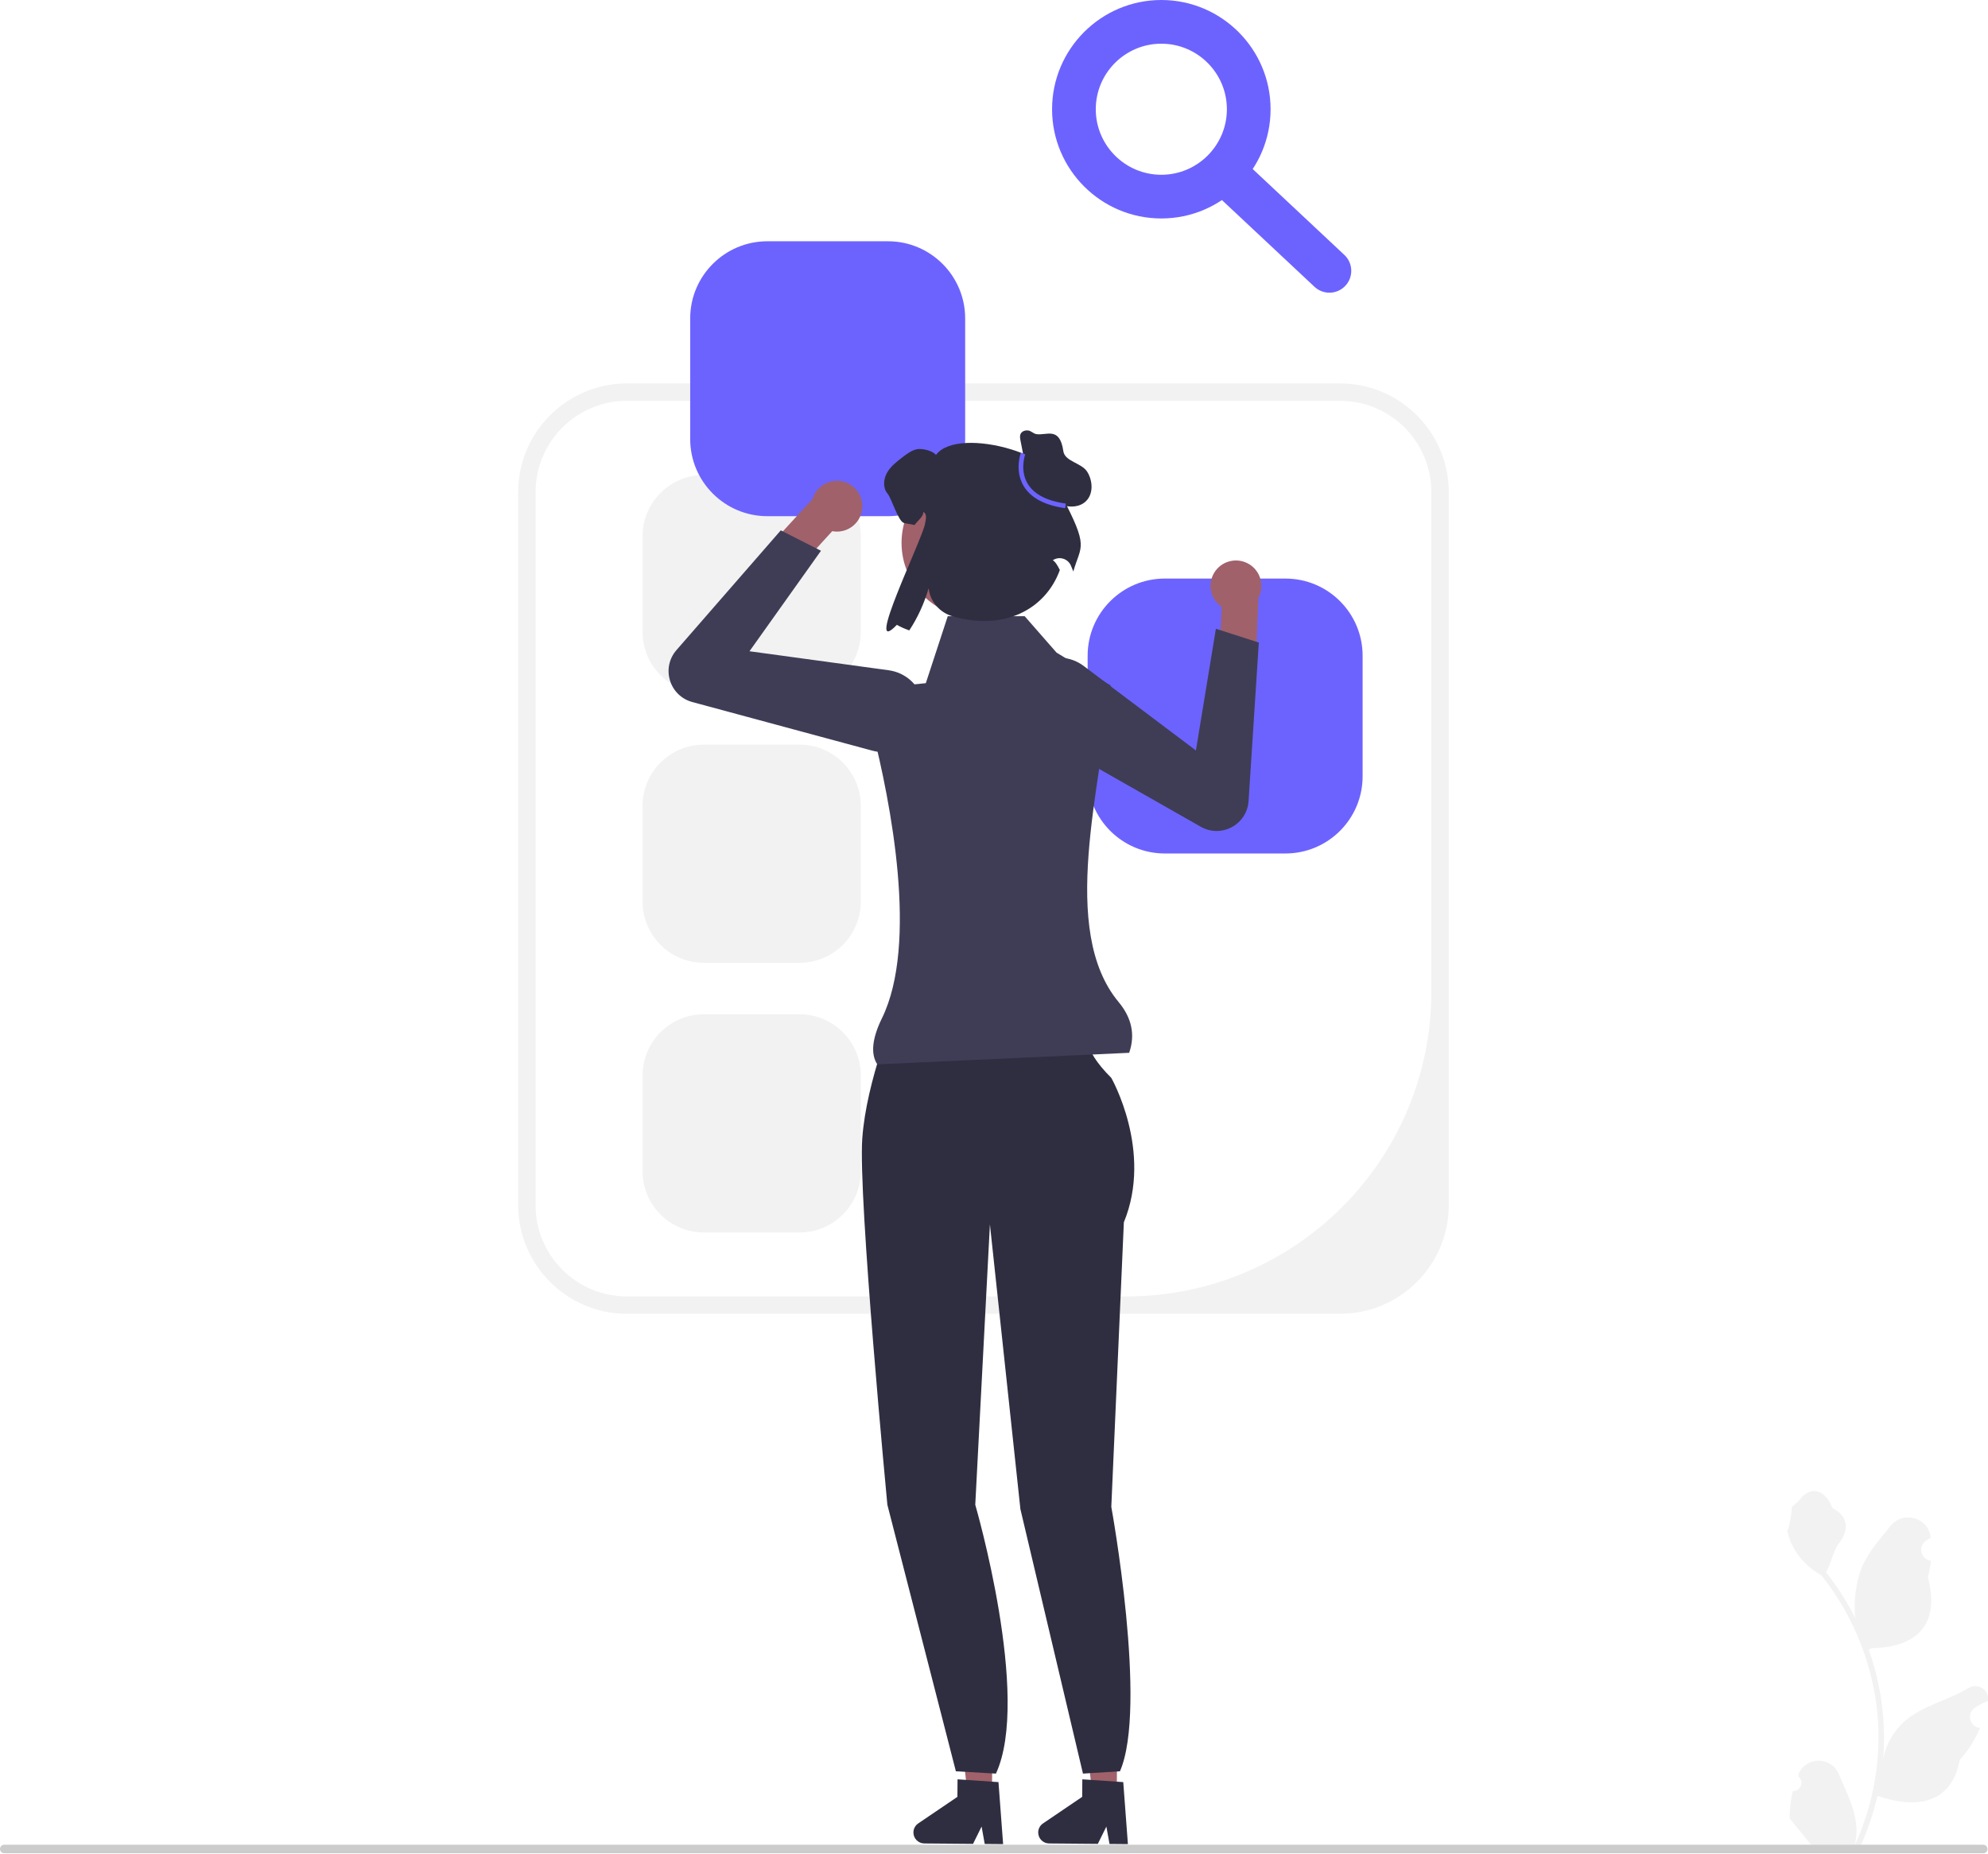
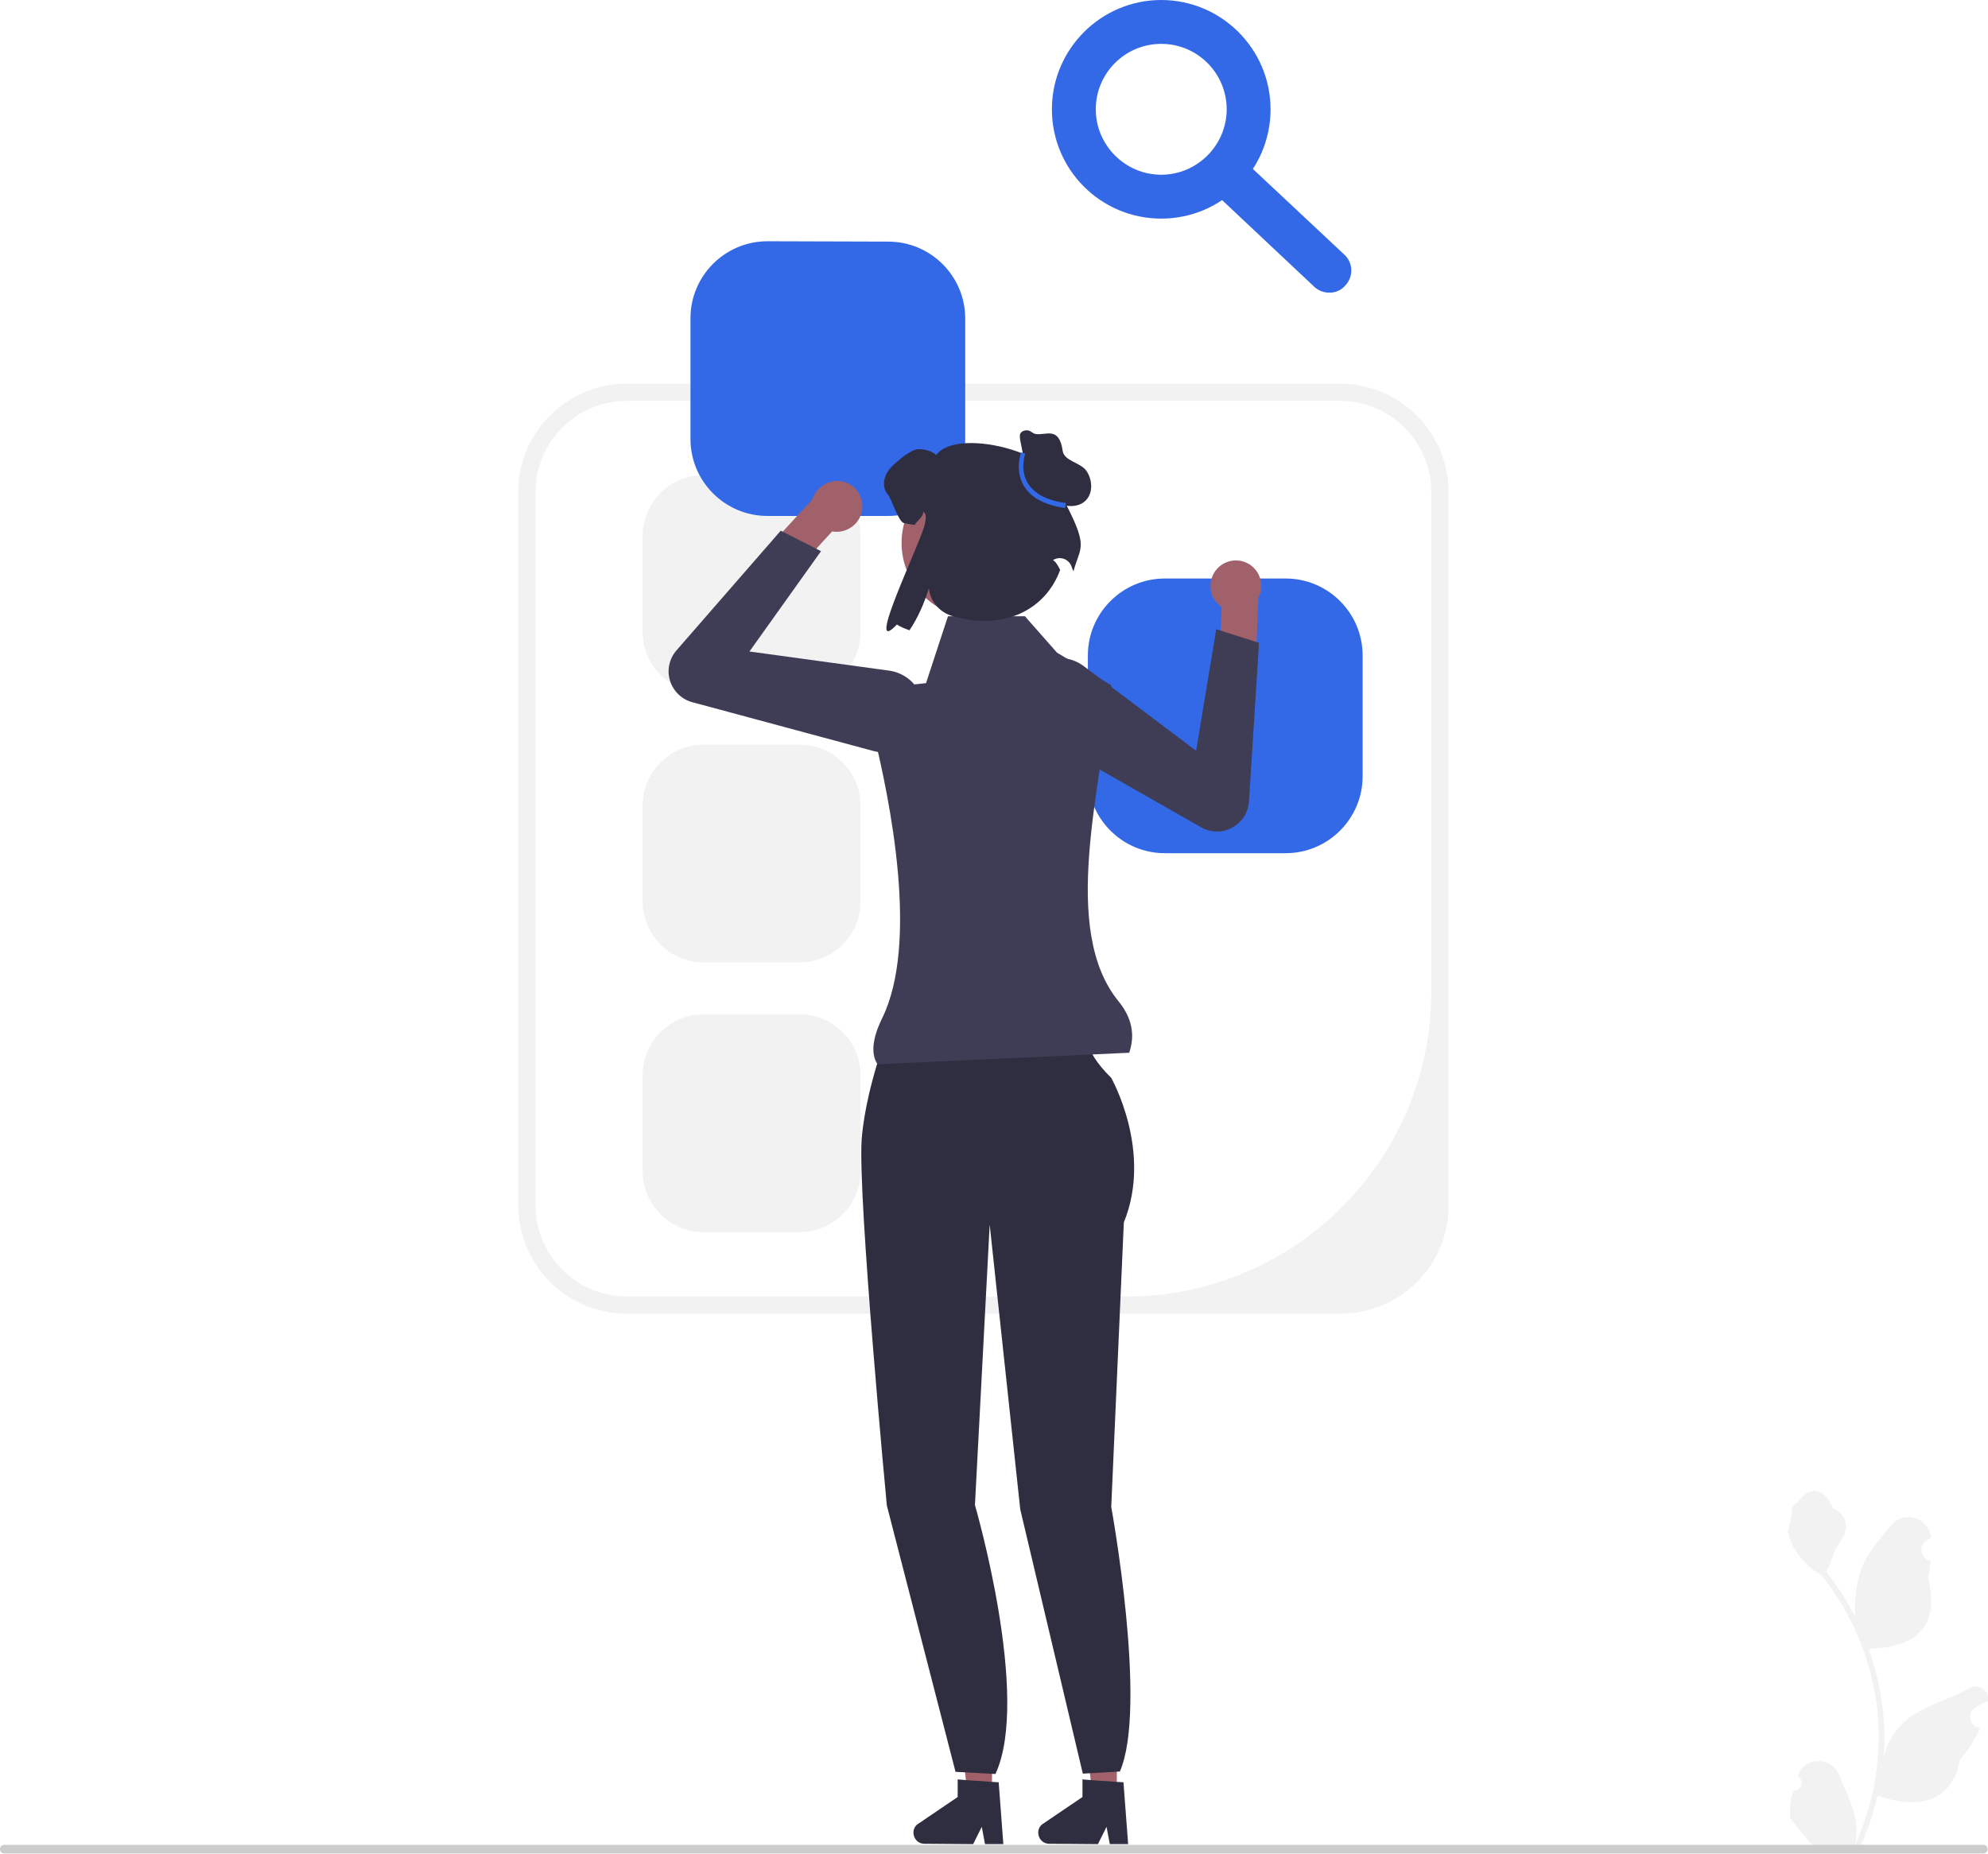
- <svg xmlns="http://www.w3.org/2000/svg" width="552.81" height="515.459" viewBox="0 0 552.81 515.459">
-   <path d="M372.633,365.415H174.325c-16.669,0-30.23-13.561-30.23-30.23V136.877c0-16.669,13.561-30.23,30.23-30.23h198.308c16.669,0,30.23,13.561,30.23,30.23v198.308c0,16.669-13.561,30.23-30.23,30.23ZM174.325,111.484c-14.024,0-25.393,11.369-25.393,25.393v198.308c0,14.024,11.369,25.393,25.393,25.393h138.91c46.829,0,84.791-37.962,84.791-84.791V136.877c0-14.024-11.369-25.393-25.393-25.393H174.325Z" fill="#f2f2f2" />
-   <path d="M195.704,132.106c-9.386,0-17.021,7.635-17.021,17.021v26.642c0,9.386,7.635,17.021,17.021,17.021h26.642c9.386,0,17.021-7.635,17.021-17.021v-26.642c0-9.386-7.635-17.021-17.021-17.021h-26.642Z" fill="#f2f2f2" />
-   <path d="M195.704,207.106c-9.386,0-17.021,7.635-17.021,17.021v26.642c0,9.386,7.635,17.021,17.021,17.021h26.642c9.386,0,17.021-7.635,17.021-17.021v-26.642c0-9.386-7.635-17.021-17.021-17.021h-26.642Z" fill="#f2f2f2" />
-   <path d="M195.704,282.106c-9.386,0-17.021,7.635-17.021,17.021v26.642c0,9.386,7.635,17.021,17.021,17.021h26.642c9.386,0,17.021-7.635,17.021-17.021v-26.642c0-9.386-7.635-17.021-17.021-17.021h-26.642Z" fill="#f2f2f2" />
+ <svg xmlns="http://www.w3.org/2000/svg" version="1.0" id="Layer_1" x="0px" y="0px" viewBox="0 0 552.8 515.5" style="enable-background:new 0 0 552.8 515.5;" xml:space="preserve">
+   <style type="text/css">
+ 	.st0{fill:#F2F2F2;}
+ 	.st1{fill:#3369E7;}
+ 	.st2{fill:#A0616A;}
+ 	.st3{fill:#2F2E41;}
+ 	.st4{fill:#3F3D56;}
+ 	.st5{fill:#CCCCCC;}
+ </style>
+   <path class="st0" d="M372.6,365.4H174.3c-16.7,0-30.2-13.6-30.2-30.2V136.9c0-16.7,13.6-30.2,30.2-30.2h198.3  c16.7,0,30.2,13.6,30.2,30.2v198.3C402.9,351.9,389.3,365.4,372.6,365.4z M174.3,111.5c-14,0-25.4,11.4-25.4,25.4v198.3  c0,14,11.4,25.4,25.4,25.4h138.9c46.8,0,84.8-38,84.8-84.8V136.9c0-14-11.4-25.4-25.4-25.4C372.6,111.5,174.3,111.5,174.3,111.5z" />
+   <path class="st0" d="M195.7,132.1c-9.4,0-17,7.6-17,17v26.6c0,9.4,7.6,17,17,17h26.6c9.4,0,17-7.6,17-17v-26.6c0-9.4-7.6-17-17-17  H195.7z" />
+   <path class="st0" d="M195.7,207.1c-9.4,0-17,7.6-17,17v26.6c0,9.4,7.6,17,17,17h26.6c9.4,0,17-7.6,17-17v-26.6c0-9.4-7.6-17-17-17  L195.7,207.1L195.7,207.1z" />
+   <path class="st0" d="M195.7,282.1c-9.4,0-17,7.6-17,17v26.6c0,9.4,7.6,17,17,17h26.6c9.4,0,17-7.6,17-17v-26.6c0-9.4-7.6-17-17-17  H195.7z" />
  <g>
-     <path d="M213.371,67.106c-11.826,0-21.447,9.621-21.447,21.447v33.569c0,11.826,9.621,21.447,21.447,21.447h33.569c11.826,0,21.447-9.621,21.447-21.447v-33.569c0-11.826-9.621-21.447-21.447-21.447h-33.569Z" fill="#6c63ff" />
-     <path d="M323.89,160.919c-11.826,0-21.447,9.621-21.447,21.447v33.569c0,11.826,9.621,21.447,21.447,21.447h33.569c11.826,0,21.447-9.621,21.447-21.447v-33.569c0-11.826-9.621-21.447-21.447-21.447h-33.569Z" fill="#6c63ff" />
+     <path class="st1" d="M213.4,67.1c-11.8,0-21.4,9.6-21.4,21.4v33.6c0,11.8,9.6,21.4,21.4,21.4h33.6c11.8,0,21.4-9.6,21.4-21.4V88.6   c0-11.8-9.6-21.4-21.4-21.4L213.4,67.1L213.4,67.1z" />
+     <path class="st1" d="M323.9,160.9c-11.8,0-21.4,9.6-21.4,21.4v33.6c0,11.8,9.6,21.4,21.4,21.4h33.6c11.8,0,21.4-9.6,21.4-21.4   v-33.6c0-11.8-9.6-21.4-21.4-21.4L323.9,160.9L323.9,160.9z" />
    <g>
-       <polygon points="275.842 498.808 269.023 498.75 266.004 471.833 276.069 471.917 275.842 498.808" fill="#a0616a" />
-       <path d="M253.998,509.652c-.015,1.679,1.338,3.06,3.023,3.076l13.559,.113,2.374-4.811,.872,4.836,5.116,.046-1.292-17.248-1.78-.118-7.26-.5-2.342-.157-.041,4.88-10.892,7.388c-.829,.563-1.328,1.495-1.336,2.496Z" fill="#2f2e41" />
+       <polygon class="st2" points="275.8,498.8 269,498.8 266,471.8 276.1,471.9   " />
+       <path class="st3" d="M254,509.7c0,1.7,1.3,3.1,3,3.1l13.6,0.1l2.4-4.8l0.9,4.8l5.1,0l-1.3-17.2l-1.8-0.1l-7.3-0.5l-2.3-0.2l0,4.9    l-10.9,7.4C254.5,507.7,254,508.7,254,509.7L254,509.7z" />
    </g>
    <g>
-       <polygon points="310.54 498.808 303.72 498.75 300.702 471.833 310.767 471.917 310.54 498.808" fill="#a0616a" />
-       <path d="M288.696,509.652c-.015,1.679,1.338,3.06,3.023,3.076l13.559,.113,2.374-4.811,.872,4.836,5.116,.046-1.292-17.248-1.78-.118-7.26-.5-2.342-.157-.041,4.88-10.892,7.388c-.829,.563-1.328,1.495-1.336,2.496Z" fill="#2f2e41" />
+       <polygon class="st2" points="310.5,498.8 303.7,498.8 300.7,471.8 310.8,471.9   " />
+       <path class="st3" d="M288.7,509.7c0,1.7,1.3,3.1,3,3.1l13.6,0.1l2.4-4.8l0.9,4.8l5.1,0l-1.3-17.2l-1.8-0.1l-7.3-0.5l-2.3-0.2    l0,4.9l-10.9,7.4C289.2,507.7,288.7,508.7,288.7,509.7L288.7,509.7z" />
    </g>
-     <path d="M249.081,281.178l27.643,.873,26.189,5.82s-2.619,3.201,6.111,11.93c0,0,11.639,20.369,3.492,40.156l-3.492,79.148s10.181,55.794,2.402,73.551l-10.281,.643-17.396-73.55-8.479-79.209-4.074,77.984s15.585,53.527,5.744,74.776l-11.135-.643-19.052-74.133s-8.148-85.549-6.984-101.844c1.164-16.295,9.311-35.5,9.311-35.5Z" fill="#2f2e41" />
+     <path class="st3" d="M249.1,281.2l27.6,0.9l26.2,5.8c0,0-2.6,3.2,6.1,11.9c0,0,11.6,20.4,3.5,40.2l-3.5,79.1   c0,0,10.2,55.8,2.4,73.6l-10.3,0.6l-17.4-73.5l-8.5-79.2l-4.1,78c0,0,15.6,53.5,5.7,74.8l-11.1-0.6l-19.1-74.1   c0,0-8.1-85.5-7-101.8C240.9,300.4,249.1,281.2,249.1,281.2L249.1,281.2z" />
    <g>
-       <path d="M341.914,156.113c-3.779,.978-6.049,4.835-5.071,8.614,.448,1.732,1.505,3.14,2.877,4.071l-0,.01-.536,12.985,9.937,4.598,.793-19.981-.069,.002c.862-1.535,1.159-3.389,.683-5.228-.978-3.779-4.835-6.049-8.614-5.071Z" fill="#a0616a" />
-       <path d="M286.378,202.455c-2.087-2.069-3.298-4.874-3.344-7.925-.061-4.092,1.99-7.807,5.486-9.935,4.026-2.452,9.06-2.204,12.825,.631l31.203,23.494,5.56-33.844,11.937,3.843-2.848,44.07c-.199,3.083-1.942,5.798-4.661,7.264-2.719,1.466-5.945,1.429-8.63-.098l-45.093-25.655c-.906-.515-1.722-1.137-2.435-1.844Z" fill="#3f3d56" />
+       <path class="st2" d="M341.9,156.1c-3.8,1-6,4.8-5.1,8.6c0.4,1.7,1.5,3.1,2.9,4.1l0,0l-0.5,13l9.9,4.6l0.8-20l-0.1,0    c0.9-1.5,1.2-3.4,0.7-5.2C349.5,157.4,345.7,155.1,341.9,156.1L341.9,156.1z" />
+       <path class="st4" d="M286.4,202.5c-2.1-2.1-3.3-4.9-3.3-7.9c-0.1-4.1,2-7.8,5.5-9.9c4-2.5,9.1-2.2,12.8,0.6l31.2,23.5l5.6-33.8    l11.9,3.8l-2.8,44.1c-0.2,3.1-1.9,5.8-4.7,7.3c-2.7,1.5-5.9,1.4-8.6-0.1l-45.1-25.7C287.9,203.8,287.1,203.2,286.4,202.5    L286.4,202.5z" />
    </g>
    <g>
-       <path d="M238.799,137.182c1.995,3.355,.892,7.693-2.464,9.687-1.538,.914-3.28,1.171-4.91,.865l-.007,.007-8.761,9.599-10.294-3.73,13.505-14.748,.048,.05c.469-1.697,1.563-3.223,3.196-4.194,3.355-1.995,7.693-.892,9.687,2.464Z" fill="#a0616a" />
-       <path d="M242.584,208.787l-50.085-13.529c-2.982-.806-5.299-3.051-6.198-6.006-.899-2.955-.224-6.111,1.805-8.44l29.005-33.301,11.182,5.675-19.88,27.949,38.699,5.285c4.67,.638,8.419,4.006,9.552,8.581,.984,3.973-.175,8.054-3.099,10.918-2.18,2.134-5.015,3.274-7.954,3.274-1.004,0-2.021-.133-3.027-.405Z" fill="#3f3d56" />
+       <path class="st2" d="M238.8,137.2c2,3.4,0.9,7.7-2.5,9.7c-1.5,0.9-3.3,1.2-4.9,0.9l0,0l-8.8,9.6l-10.3-3.7l13.5-14.7l0,0.1    c0.5-1.7,1.6-3.2,3.2-4.2C232.5,132.7,236.8,133.8,238.8,137.2z" />
+       <path class="st4" d="M242.6,208.8l-50.1-13.5c-3-0.8-5.3-3.1-6.2-6s-0.2-6.1,1.8-8.4l29-33.3l11.2,5.7l-19.9,27.9l38.7,5.3    c4.7,0.6,8.4,4,9.6,8.6c1,4-0.2,8.1-3.1,10.9c-2.2,2.1-5,3.3-8,3.3C244.6,209.2,243.6,209.1,242.6,208.8L242.6,208.8z" />
    </g>
-     <path d="M313.989,292.822l-70.038,3.213c-1.924-2.921-1.403-7.313,1.291-12.814,10.171-20.767,2.447-60.055-2.75-80.512-1.458-5.74,2.456-11.446,8.349-12.035l6.604-.66,6.104-18.634h21.379l8.869,10.133,15.052,9.144c-2.74,28.221-14.414,68.071,2.217,88.055,3.637,4.371,4.669,9.097,2.923,14.111Z" fill="#3f3d56" />
-     <circle cx="271.519" cy="150.987" r="20.824" fill="#a0616a" />
-     <path d="M295.082,137.658c2.897-10.563-28.679-19.621-34.815-11.114-.853-1.209-4.007-1.944-5.453-1.573-1.447,.371-2.664,1.298-3.851,2.196-1.632,1.254-3.324,2.552-4.326,4.355-1.009,1.796-1.165,4.244,.193,5.802,1.076,1.239,2.966,7.823,4.584,8.15,1.128,.23,2.077,.415,2.894,.549,.727-1.061,2.581-2.394,2.448-3.677,1.098,.727,.697,2.006,.476,3.314-.737,4.354-17.346,38.055-7.833,28.124,.942,.556,2.107,1.076,3.45,1.551,2.278-3.435,4.147-7.486,5.379-11.723l.009,.078c.424,3.682,3.115,6.703,6.674,7.734,14.279,4.137,25.83-1.933,29.803-12.88-1.455-2.953-2.088-2.632-1.958-2.72,1.816-1.224,4.311-.423,5.092,1.622,.23,.603,.439,1.118,.62,1.506,2.07-7.405,4.532-6.336-3.385-21.294Z" fill="#2f2e41" />
-     <path d="M285.231,129.994l-1.459-7.457c-.123-.627-.239-1.307,.044-1.88,.363-.736,1.297-1.041,2.109-.924,.812,.117,1.42,.859,2.228,1.002,2.81,.497,6.524-2.279,7.531,4.742,.42,2.927,5.091,3.237,6.651,5.749,1.56,2.512,1.751,6.139-.377,8.191-1.7,1.639-4.431,1.828-6.639,.991-2.208-.837-3.981-2.529-5.529-4.312s-2.95-3.714-4.736-5.259" fill="#2f2e41" />
-     <path d="M296.195,141.336c-5.698-.796-9.582-2.868-11.544-6.159-2.568-4.307-.848-9.05-.773-9.25l1.204,.448c-.016,.044-1.576,4.385,.68,8.156,1.755,2.933,5.325,4.795,10.611,5.533l-.178,1.273Z" fill="#6c63ff" />
+     <path class="st4" d="M314,292.8l-70,3.2c-1.9-2.9-1.4-7.3,1.3-12.8c10.2-20.8,2.4-60.1-2.7-80.5c-1.5-5.7,2.5-11.4,8.3-12l6.6-0.7   l6.1-18.6h21.4l8.9,10.1l15.1,9.1c-2.7,28.2-14.4,68.1,2.2,88.1C314.7,283.1,315.7,287.8,314,292.8L314,292.8z" />
+     <circle class="st2" cx="271.5" cy="151" r="20.8" />
+     <path class="st3" d="M295.1,137.7c2.9-10.6-28.7-19.6-34.8-11.1c-0.9-1.2-4-1.9-5.5-1.6c-1.4,0.4-2.7,1.3-3.9,2.2   c-1.6,1.3-3.3,2.6-4.3,4.4c-1,1.8-1.2,4.2,0.2,5.8c1.1,1.2,3,7.8,4.6,8.1c1.1,0.2,2.1,0.4,2.9,0.5c0.7-1.1,2.6-2.4,2.4-3.7   c1.1,0.7,0.7,2,0.5,3.3c-0.7,4.4-17.3,38.1-7.8,28.1c0.9,0.6,2.1,1.1,3.5,1.6c2.3-3.4,4.1-7.5,5.4-11.7l0,0.1   c0.4,3.7,3.1,6.7,6.7,7.7c14.3,4.1,25.8-1.9,29.8-12.9c-1.5-3-2.1-2.6-2-2.7c1.8-1.2,4.3-0.4,5.1,1.6c0.2,0.6,0.4,1.1,0.6,1.5   C300.5,151.5,303,152.6,295.1,137.7L295.1,137.7z" />
+     <path class="st3" d="M285.2,130l-1.5-7.5c-0.1-0.6-0.2-1.3,0-1.9c0.4-0.7,1.3-1,2.1-0.9c0.8,0.1,1.4,0.9,2.2,1   c2.8,0.5,6.5-2.3,7.5,4.7c0.4,2.9,5.1,3.2,6.7,5.7s1.8,6.1-0.4,8.2c-1.7,1.6-4.4,1.8-6.6,1c-2.2-0.8-4-2.5-5.5-4.3s-3-3.7-4.7-5.3" />
+     <path class="st1" d="M296.2,141.3c-5.7-0.8-9.6-2.9-11.5-6.2c-2.6-4.3-0.8-9.1-0.8-9.3l1.2,0.4c0,0-1.6,4.4,0.7,8.2   c1.8,2.9,5.3,4.8,10.6,5.5L296.2,141.3z" />
  </g>
-   <path d="M322.934,60.762c-16.751,0-30.381-13.63-30.381-30.381S306.183,0,322.934,0s30.381,13.63,30.381,30.381-13.63,30.381-30.381,30.381Zm0-48.61c-10.052,0-18.229,8.177-18.229,18.229s8.177,18.229,18.229,18.229,18.229-8.177,18.229-18.229-8.177-18.229-18.229-18.229Z" fill="#6c63ff" />
-   <path d="M369.677,81.409c-1.489,0-2.982-.543-4.154-1.644l-28.515-26.723c-2.451-2.293-2.575-6.139-.279-8.586,2.29-2.457,6.136-2.578,8.586-.279l28.515,26.723c2.451,2.293,2.575,6.139,.279,8.586-1.196,1.279-2.813,1.923-4.433,1.923Z" fill="#6c63ff" />
+   <path class="st1" d="M322.9,60.8c-16.8,0-30.4-13.6-30.4-30.4S306.2,0,322.9,0s30.4,13.6,30.4,30.4S339.7,60.8,322.9,60.8z   M322.9,12.2c-10.1,0-18.2,8.2-18.2,18.2s8.2,18.2,18.2,18.2s18.2-8.2,18.2-18.2S333,12.2,322.9,12.2z" />
+   <path class="st1" d="M369.7,81.4c-1.5,0-3-0.5-4.2-1.6L337,53c-2.5-2.3-2.6-6.1-0.3-8.6c2.3-2.5,6.1-2.6,8.6-0.3l28.5,26.7  c2.5,2.3,2.6,6.1,0.3,8.6C372.9,80.8,371.3,81.4,369.7,81.4L369.7,81.4z" />
  <g>
-     <path d="M498.551,498.126c2.066,.129,3.208-2.437,1.645-3.933l-.155-.618c.02-.05,.041-.099,.062-.148,2.089-4.982,9.17-4.947,11.241,.042,1.839,4.428,4.179,8.864,4.756,13.546,.258,2.067,.142,4.172-.316,6.2,4.308-9.411,6.575-19.687,6.575-30.021,0-2.597-.142-5.193-.433-7.783-.239-2.119-.568-4.224-.995-6.31-2.306-11.277-7.299-22.018-14.5-30.99-3.462-1.892-6.349-4.851-8.093-8.397-.626-1.279-1.117-2.655-1.35-4.056,.394,.052,1.486-5.949,1.188-6.317,.549-.833,1.532-1.247,2.131-2.06,2.982-4.043,7.091-3.337,9.236,2.157,4.582,2.313,4.627,6.148,1.815,9.837-1.789,2.347-2.035,5.522-3.604,8.035,.162,.207,.329,.407,.491,.614,2.961,3.798,5.522,7.88,7.681,12.169-.61-4.766,.291-10.508,1.826-14.21,1.748-4.217,5.025-7.769,7.91-11.415,3.466-4.379,10.573-2.468,11.184,3.083,.006,.054,.012,.107,.017,.161-.429,.242-.848,.499-1.259,.77-2.339,1.547-1.531,5.174,1.241,5.602l.063,.01c-.155,1.544-.42,3.074-.807,4.579,3.702,14.316-4.29,19.53-15.701,19.764-.252,.129-.497,.258-.749,.381,1.156,3.255,2.08,6.594,2.764,9.979,.614,2.99,1.04,6.013,1.279,9.049,.297,3.83,.271,7.68-.052,11.503l.019-.136c.82-4.211,3.107-8.145,6.427-10.87,4.946-4.063,11.933-5.559,17.268-8.824,2.568-1.572,5.859,.459,5.411,3.437l-.022,.143c-.794,.323-1.569,.698-2.319,1.117-.429,.242-.848,.499-1.259,.77-2.339,1.547-1.531,5.174,1.241,5.602l.063,.01c.045,.006,.084,.013,.129,.019-1.363,3.236-3.262,6.239-5.639,8.829-2.315,12.497-12.256,13.683-22.89,10.044h-.006c-1.163,5.064-2.861,10.011-5.044,14.726h-18.02c-.065-.2-.123-.407-.181-.607,1.666,.103,3.346,.006,4.986-.297-1.337-1.641-2.674-3.294-4.011-4.935-.032-.032-.058-.065-.084-.097-.678-.84-1.363-1.673-2.041-2.512l-0-.001c-.042-2.578,.267-5.147,.879-7.64l.001-0Z" fill="#f2f2f2" />
-     <path d="M0,514.269c0,.66,.53,1.19,1.19,1.19H551.48c.66,0,1.19-.53,1.19-1.19,0-.66-.53-1.19-1.19-1.19H1.19c-.66,0-1.19,.53-1.19,1.19Z" fill="#ccc" />
+     <path class="st0" d="M498.6,498.1c2.1,0.1,3.2-2.4,1.6-3.9l-0.2-0.6c0,0,0-0.1,0.1-0.1c2.1-5,9.2-4.9,11.2,0   c1.8,4.4,4.2,8.9,4.8,13.5c0.3,2.1,0.1,4.2-0.3,6.2c4.3-9.4,6.6-19.7,6.6-30c0-2.6-0.1-5.2-0.4-7.8c-0.2-2.1-0.6-4.2-1-6.3   c-2.3-11.3-7.3-22-14.5-31c-3.5-1.9-6.3-4.9-8.1-8.4c-0.6-1.3-1.1-2.7-1.3-4.1c0.4,0.1,1.5-5.9,1.2-6.3c0.5-0.8,1.5-1.2,2.1-2.1   c3-4,7.1-3.3,9.2,2.2c4.6,2.3,4.6,6.1,1.8,9.8c-1.8,2.3-2,5.5-3.6,8c0.2,0.2,0.3,0.4,0.5,0.6c3,3.8,5.5,7.9,7.7,12.2   c-0.6-4.8,0.3-10.5,1.8-14.2c1.7-4.2,5-7.8,7.9-11.4c3.5-4.4,10.6-2.5,11.2,3.1c0,0.1,0,0.1,0,0.2c-0.4,0.2-0.8,0.5-1.3,0.8   c-2.3,1.5-1.5,5.2,1.2,5.6l0.1,0c-0.2,1.5-0.4,3.1-0.8,4.6c3.7,14.3-4.3,19.5-15.7,19.8c-0.3,0.1-0.5,0.3-0.7,0.4   c1.2,3.3,2.1,6.6,2.8,10c0.6,3,1,6,1.3,9c0.3,3.8,0.3,7.7-0.1,11.5l0-0.1c0.8-4.2,3.1-8.1,6.4-10.9c4.9-4.1,11.9-5.6,17.3-8.8   c2.6-1.6,5.9,0.5,5.4,3.4l0,0.1c-0.8,0.3-1.6,0.7-2.3,1.1c-0.4,0.2-0.8,0.5-1.3,0.8c-2.3,1.5-1.5,5.2,1.2,5.6l0.1,0   c0,0,0.1,0,0.1,0c-1.4,3.2-3.3,6.2-5.6,8.8c-2.3,12.5-12.3,13.7-22.9,10h0c-1.2,5.1-2.9,10-5,14.7h-18c-0.1-0.2-0.1-0.4-0.2-0.6   c1.7,0.1,3.3,0,5-0.3c-1.3-1.6-2.7-3.3-4-4.9c0,0-0.1-0.1-0.1-0.1c-0.7-0.8-1.4-1.7-2-2.5l0,0C497.6,503.2,497.9,500.6,498.6,498.1   L498.6,498.1L498.6,498.1z" />
+     <path class="st5" d="M0,514.3c0,0.7,0.5,1.2,1.2,1.2h550.3c0.7,0,1.2-0.5,1.2-1.2c0-0.7-0.5-1.2-1.2-1.2H1.2   C0.5,513.1,0,513.6,0,514.3z" />
  </g>
</svg>
